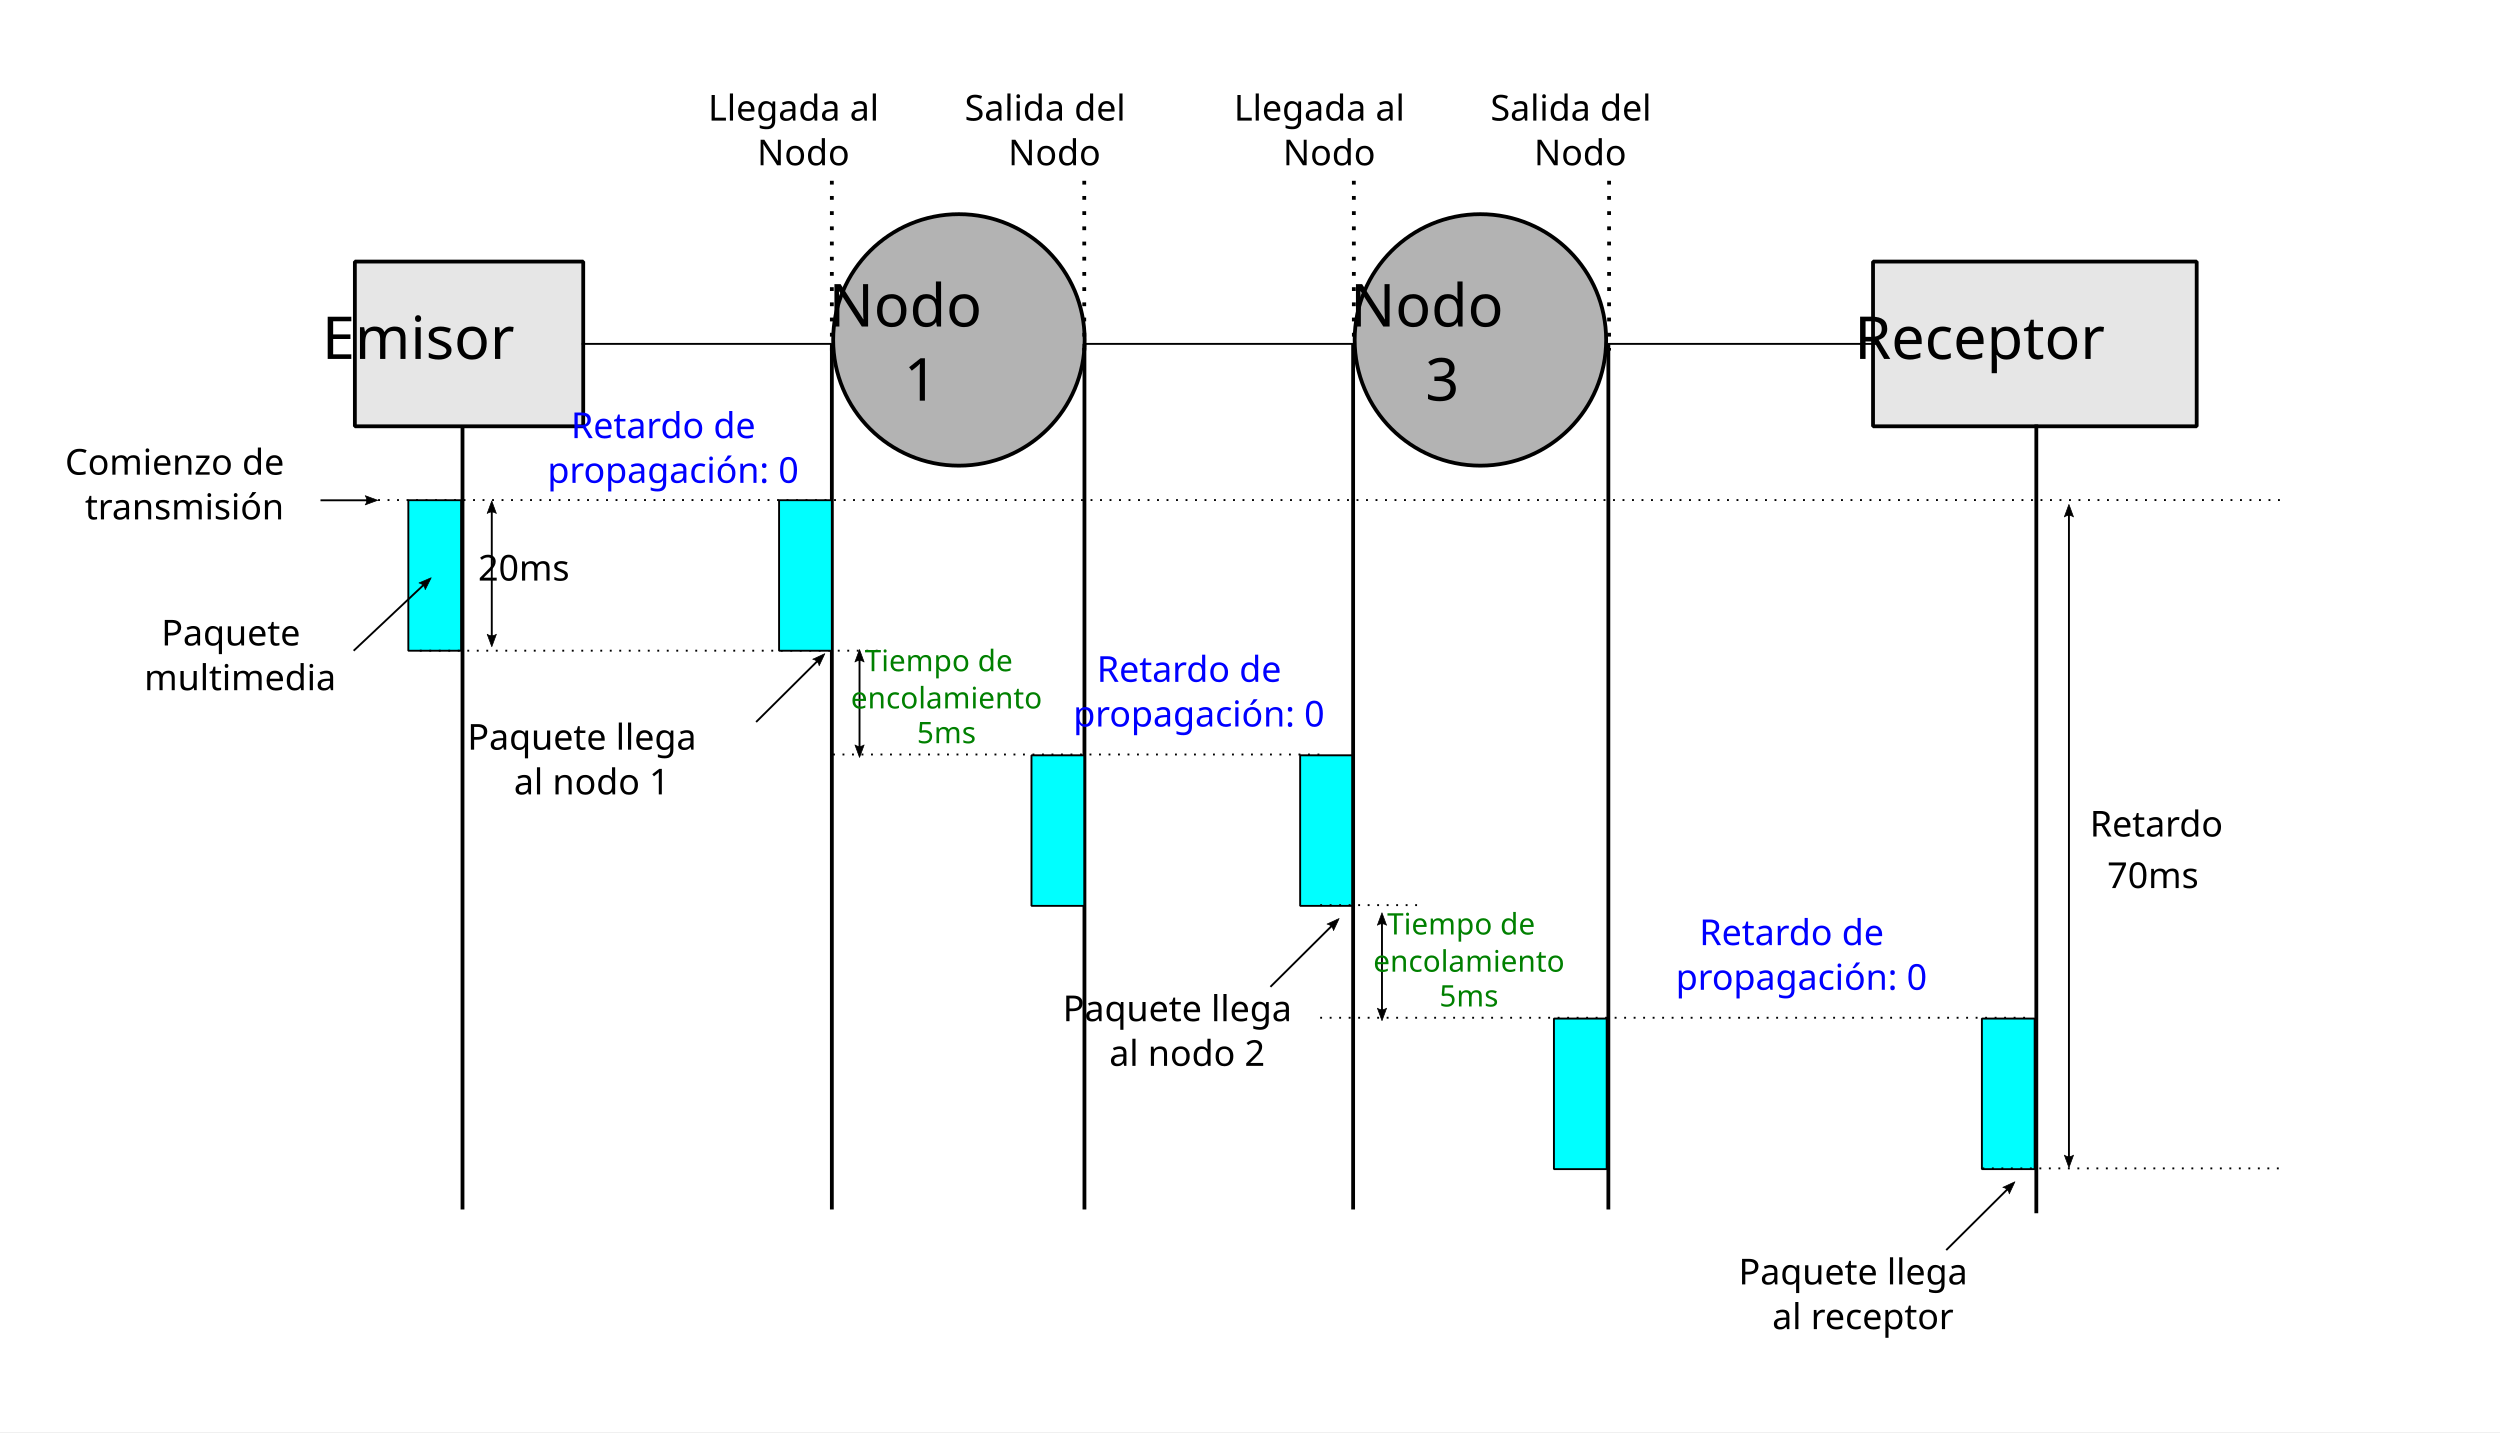
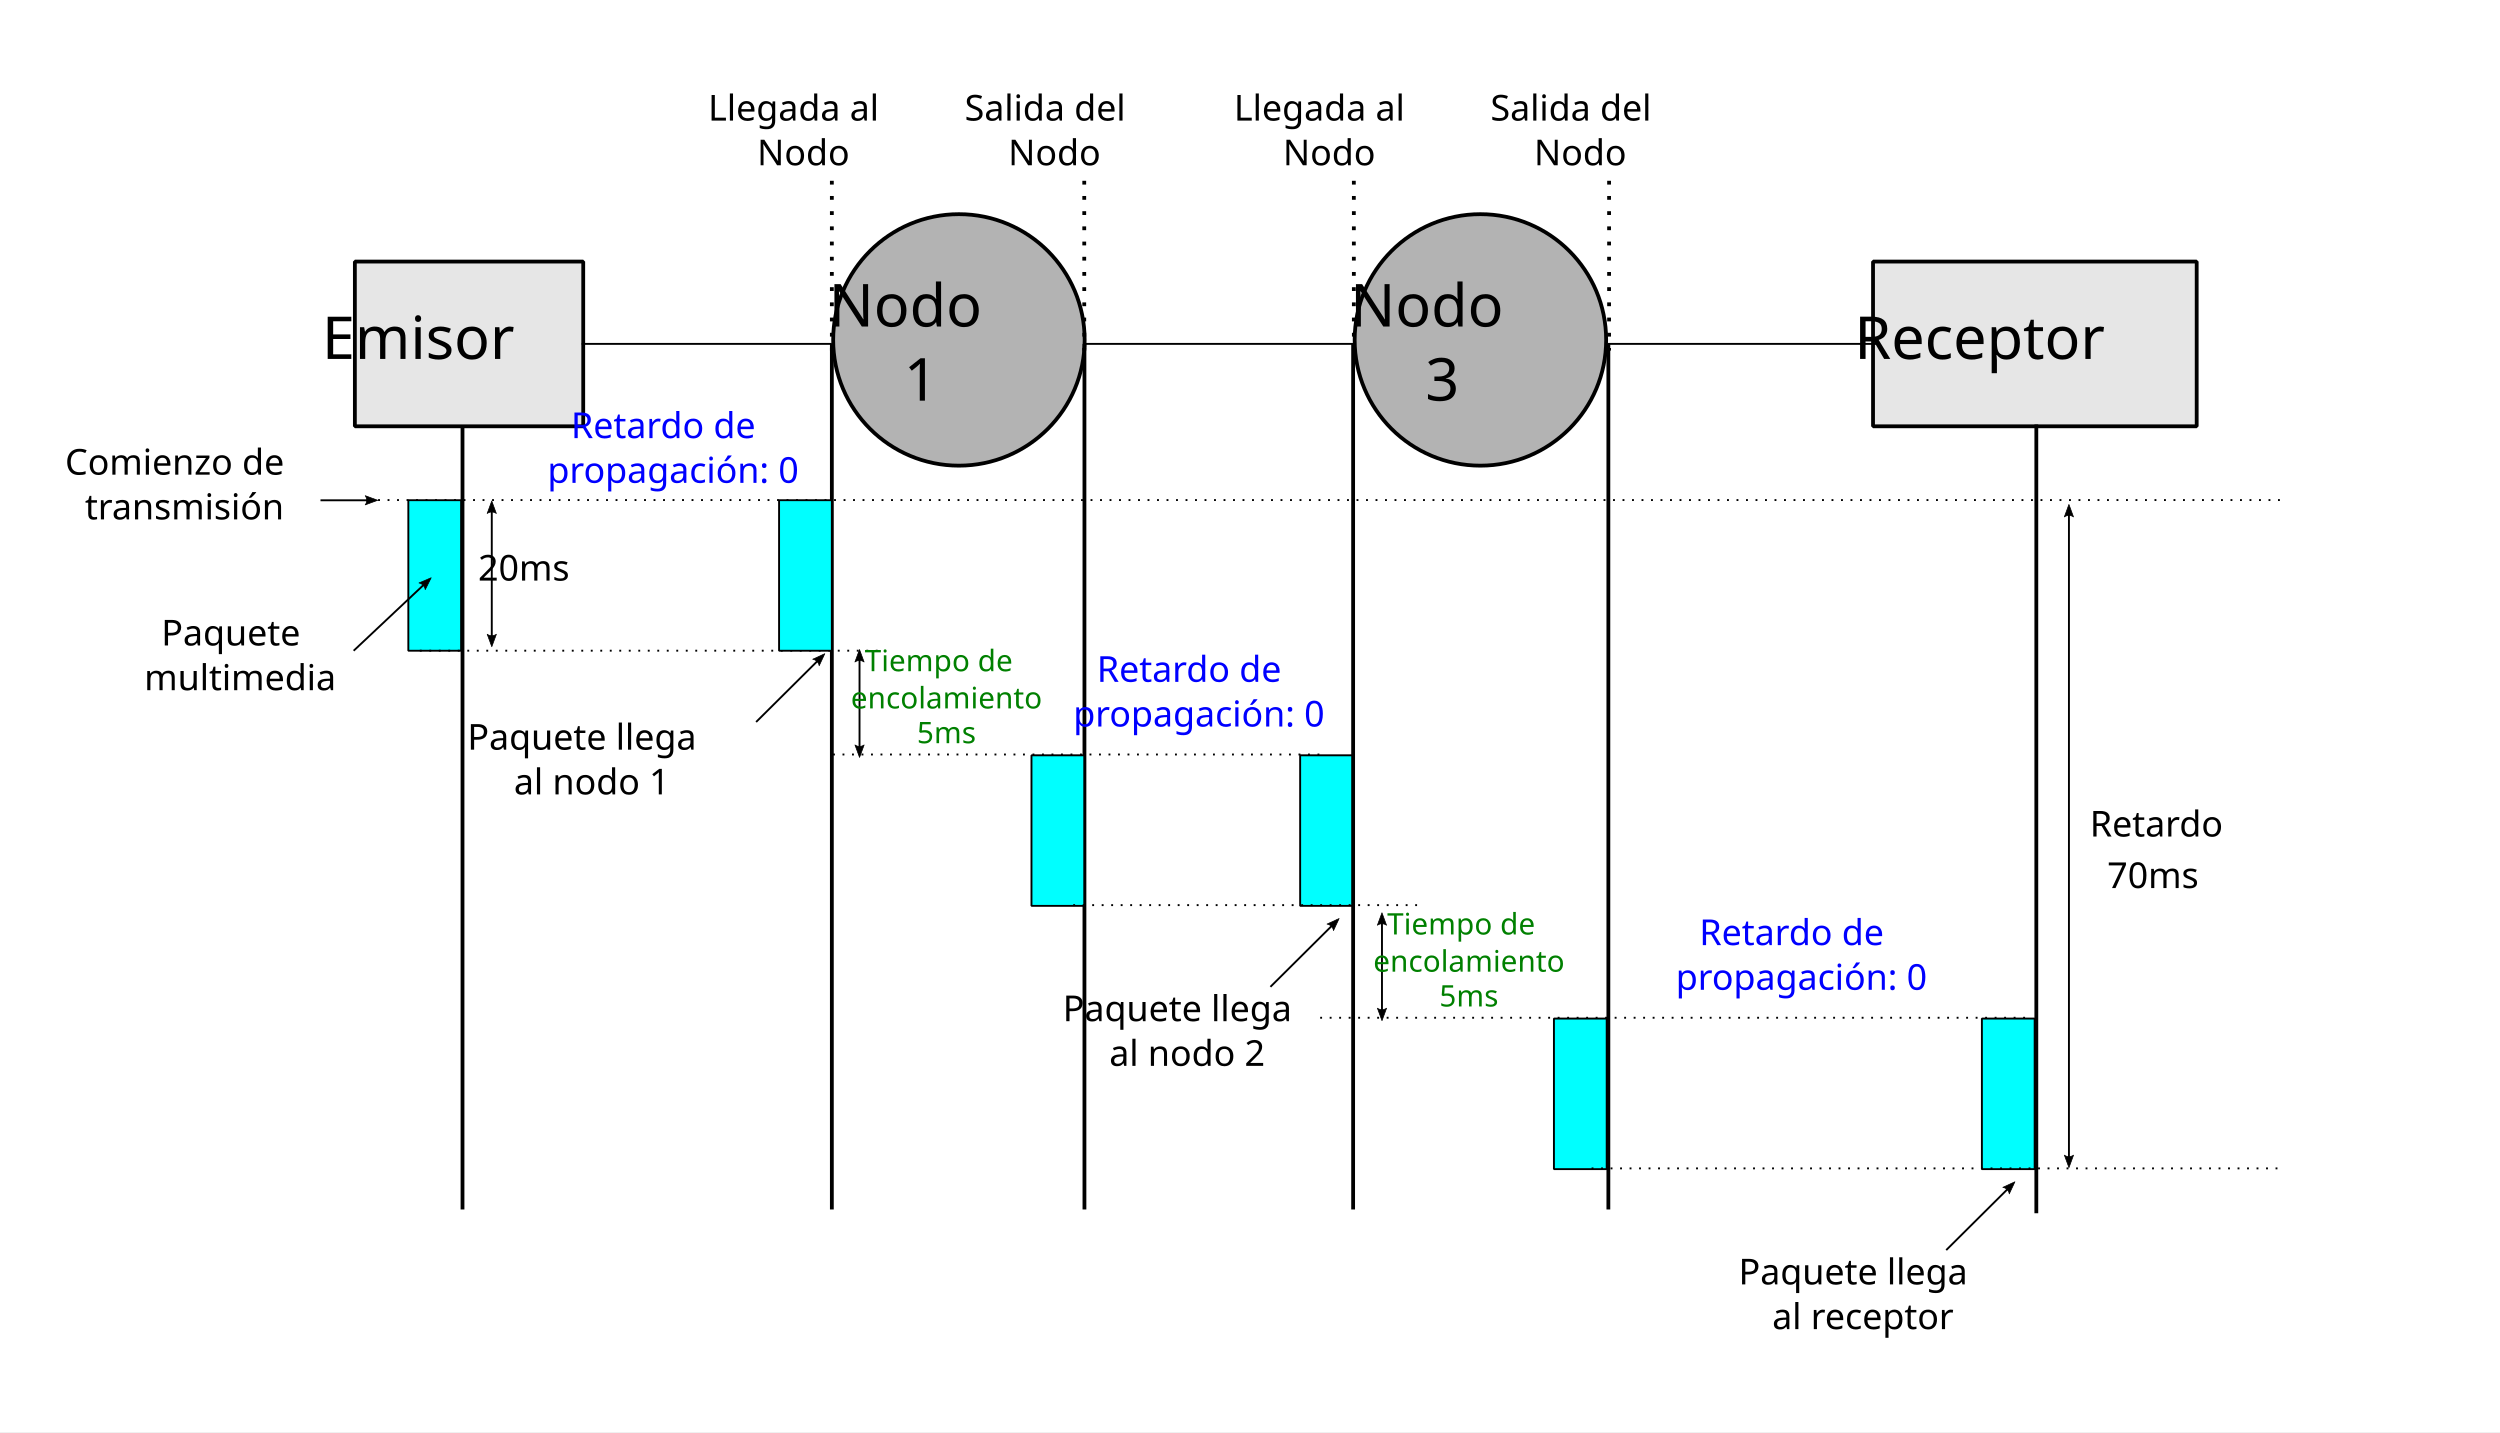
<svg xmlns="http://www.w3.org/2000/svg" width="348.17mm" height="199.435mm" viewBox="0 0 348.17 199.435" version="1.1" id="svg8">
  <defs id="defs2">
    <marker orient="auto" refY="0" refX="0" id="Arrow2Mstart" style="overflow:visible">
      <path id="path1102" style="fill:#000000;fill-opacity:1;fill-rule:evenodd;stroke:#000000;stroke-width:0.625;stroke-linejoin:round;stroke-opacity:1" d="M 8.719,4.034 -2.207,0.016 8.719,-4.002 c -1.745,2.372 -1.735,5.617 -6e-7,8.035 z" transform="scale(0.6)" />
    </marker>
    <marker orient="auto" refY="0" refX="0" id="Arrow1Mstart" style="overflow:visible">
      <path id="path1084" d="M 0,0 5,-5 -12.5,0 5,5 Z" style="fill:#000000;fill-opacity:1;fill-rule:evenodd;stroke:#000000;stroke-width:1pt;stroke-opacity:1" transform="matrix(0.4,0,0,0.4,4,0)" />
    </marker>
    <marker orient="auto" refY="0" refX="0" id="Arrow2Mend" style="overflow:visible">
      <path id="path1105" style="fill:#000000;fill-opacity:1;fill-rule:evenodd;stroke:#000000;stroke-width:0.625;stroke-linejoin:round;stroke-opacity:1" d="M 8.719,4.034 -2.207,0.016 8.719,-4.002 c -1.745,2.372 -1.735,5.617 -6e-7,8.035 z" transform="scale(-0.6)" />
    </marker>
    <marker orient="auto" refY="0" refX="0" id="Arrow2Mend-9" style="overflow:visible">
      <path id="path1105-2" style="fill:#000000;fill-opacity:1;fill-rule:evenodd;stroke:#000000;stroke-width:0.625;stroke-linejoin:round;stroke-opacity:1" d="M 8.719,4.034 -2.207,0.016 8.719,-4.002 c -1.745,2.372 -1.735,5.617 -6e-7,8.035 z" transform="scale(-0.6)" />
    </marker>
    <marker orient="auto" refY="0" refX="0" id="Arrow2Mend-2" style="overflow:visible">
      <path id="path1105-8" style="fill:#000000;fill-opacity:1;fill-rule:evenodd;stroke:#000000;stroke-width:0.625;stroke-linejoin:round;stroke-opacity:1" d="M 8.719,4.034 -2.207,0.016 8.719,-4.002 c -1.745,2.372 -1.735,5.617 -6e-7,8.035 z" transform="scale(-0.6)" />
    </marker>
    <marker orient="auto" refY="0" refX="0" id="Arrow2Mend-2-0" style="overflow:visible">
      <path id="path1105-8-6" style="fill:#000000;fill-opacity:1;fill-rule:evenodd;stroke:#000000;stroke-width:0.625;stroke-linejoin:round;stroke-opacity:1" d="M 8.719,4.034 -2.207,0.016 8.719,-4.002 c -1.745,2.372 -1.735,5.617 -6e-7,8.035 z" transform="scale(-0.6)" />
    </marker>
    <marker orient="auto" refY="0" refX="0" id="Arrow2Mstart-6" style="overflow:visible">
      <path id="path1102-1" style="fill:#000000;fill-opacity:1;fill-rule:evenodd;stroke:#000000;stroke-width:0.625;stroke-linejoin:round;stroke-opacity:1" d="M 8.719,4.034 -2.207,0.016 8.719,-4.002 c -1.745,2.372 -1.735,5.617 -6e-7,8.035 z" transform="scale(0.6)" />
    </marker>
    <marker orient="auto" refY="0" refX="0" id="Arrow2Mend-9-5" style="overflow:visible">
      <path id="path1105-2-5" style="fill:#000000;fill-opacity:1;fill-rule:evenodd;stroke:#000000;stroke-width:0.625;stroke-linejoin:round;stroke-opacity:1" d="M 8.719,4.034 -2.207,0.016 8.719,-4.002 c -1.745,2.372 -1.735,5.617 -6e-7,8.035 z" transform="scale(-0.6)" />
    </marker>
    <marker orient="auto" refY="0" refX="0" id="Arrow2Mend-2-0-0" style="overflow:visible">
      <path id="path1105-8-6-7" style="fill:#000000;fill-opacity:1;fill-rule:evenodd;stroke:#000000;stroke-width:0.625;stroke-linejoin:round;stroke-opacity:1" d="M 8.719,4.034 -2.207,0.016 8.719,-4.002 c -1.745,2.372 -1.735,5.617 -6e-7,8.035 z" transform="scale(-0.6)" />
    </marker>
    <marker orient="auto" refY="0" refX="0" id="Arrow2Mstart-6-6" style="overflow:visible">
      <path id="path1102-1-8" style="fill:#000000;fill-opacity:1;fill-rule:evenodd;stroke:#000000;stroke-width:0.625;stroke-linejoin:round;stroke-opacity:1" d="M 8.719,4.034 -2.207,0.016 8.719,-4.002 c -1.745,2.372 -1.735,5.617 -6e-7,8.035 z" transform="scale(0.6)" />
    </marker>
    <marker orient="auto" refY="0" refX="0" id="Arrow2Mend-9-5-8" style="overflow:visible">
      <path id="path1105-2-5-4" style="fill:#000000;fill-opacity:1;fill-rule:evenodd;stroke:#000000;stroke-width:0.625;stroke-linejoin:round;stroke-opacity:1" d="M 8.719,4.034 -2.207,0.016 8.719,-4.002 c -1.745,2.372 -1.735,5.617 -6e-7,8.035 z" transform="scale(-0.6)" />
    </marker>
    <marker orient="auto" refY="0" refX="0" id="Arrow2Mend-2-0-0-9" style="overflow:visible">
      <path id="path1105-8-6-7-5" style="fill:#000000;fill-opacity:1;fill-rule:evenodd;stroke:#000000;stroke-width:0.625;stroke-linejoin:round;stroke-opacity:1" d="M 8.719,4.034 -2.207,0.016 8.719,-4.002 c -1.745,2.372 -1.735,5.617 -6e-7,8.035 z" transform="scale(-0.6)" />
    </marker>
    <marker orient="auto" refY="0" refX="0" id="Arrow2Mstart-6-9" style="overflow:visible">
      <path id="path1102-1-4" style="fill:#000000;fill-opacity:1;fill-rule:evenodd;stroke:#000000;stroke-width:0.625;stroke-linejoin:round;stroke-opacity:1" d="M 8.719,4.034 -2.207,0.016 8.719,-4.002 c -1.745,2.372 -1.735,5.617 -6e-7,8.035 z" transform="scale(0.6)" />
    </marker>
    <marker orient="auto" refY="0" refX="0" id="Arrow2Mend-9-5-9" style="overflow:visible">
      <path id="path1105-2-5-0" style="fill:#000000;fill-opacity:1;fill-rule:evenodd;stroke:#000000;stroke-width:0.625;stroke-linejoin:round;stroke-opacity:1" d="M 8.719,4.034 -2.207,0.016 8.719,-4.002 c -1.745,2.372 -1.735,5.617 -6e-7,8.035 z" transform="scale(-0.6)" />
    </marker>
  </defs>
  <g id="layer2" transform="translate(3.741772,-5.408946)">
    <rect style="opacity:1;fill:#ffffff;fill-opacity:1;stroke:none;stroke-width:0.529;stroke-linecap:round;stroke-linejoin:bevel;stroke-miterlimit:4;stroke-dasharray:none;stroke-dashoffset:0;stroke-opacity:1" id="rect1014" width="348.17" height="199.435" x="-3.742" y="5.409" />
  </g>
  <g id="layer1" transform="translate(3.741772,-5.408946)">
    <g id="g862" transform="matrix(1.950743,0,0,1.950743,-31.30398,-6.24852)" style="stroke-width:0.513">
      <rect ry="0" y="24.652" x="39.464" height="11.76" width="16.303" id="rect837" style="opacity:1;fill:#e6e6e6;fill-opacity:1;stroke:#000000;stroke-width:0.271;stroke-linecap:round;stroke-linejoin:bevel;stroke-miterlimit:4;stroke-dasharray:none;stroke-dashoffset:0;stroke-opacity:1" />
      <text id="text817" y="31.601" x="47.841" style="font-style:normal;font-variant:normal;font-weight:normal;font-stretch:normal;font-size:4.233px;line-height:1.25;font-family:ubuntu;-inkscape-font-specification:ubuntu;text-align:center;letter-spacing:0px;word-spacing:0px;text-anchor:middle;fill:#000000;fill-opacity:1;stroke:none;stroke-width:0.136" xml:space="preserve">
        <tspan style="stroke-width:0.136" y="31.601" x="47.841" id="tspan815">Emisor</tspan>
      </text>
    </g>
    <g id="g857" transform="matrix(1.950743,0,0,1.950743,78.7432,-6.248536)" style="stroke-width:0.513">
      <rect ry="0" y="24.652" x="91.436" height="11.76" width="23.107" id="rect837-7" style="opacity:1;fill:#e6e6e6;fill-opacity:1;stroke:#000000;stroke-width:0.271;stroke-linecap:round;stroke-linejoin:bevel;stroke-miterlimit:4;stroke-dasharray:none;stroke-dashoffset:0;stroke-opacity:1" />
      <text id="text817-3" y="31.601" x="102.899" style="font-style:normal;font-variant:normal;font-weight:normal;font-stretch:normal;font-size:4.233px;line-height:1.25;font-family:ubuntu;-inkscape-font-specification:ubuntu;text-align:center;letter-spacing:0px;word-spacing:0px;text-anchor:middle;fill:#000000;fill-opacity:1;stroke:none;stroke-width:0.136" xml:space="preserve">
        <tspan style="stroke-width:0.136" y="31.601" x="102.899" id="tspan815-6">Receptor</tspan>
      </text>
    </g>
    <circle style="opacity:1;fill:#b3b3b3;fill-opacity:1;stroke:#000000;stroke-width:0.529;stroke-linecap:round;stroke-linejoin:bevel;stroke-miterlimit:4;stroke-dasharray:none;stroke-dashoffset:0;stroke-opacity:1" id="path883" cx="129.804" cy="52.748" r="17.512" />
    <text xml:space="preserve" style="font-style:normal;font-variant:normal;font-weight:normal;font-stretch:normal;font-size:8.258px;line-height:1.25;font-family:ubuntu;-inkscape-font-specification:ubuntu;text-align:center;letter-spacing:0px;word-spacing:0px;text-anchor:middle;fill:#000000;fill-opacity:1;stroke:none;stroke-width:0.265" x="129.863" y="50.884" id="text817-5">
      <tspan id="tspan815-62" x="129.863" y="50.884" style="stroke-width:0.265">Nodo</tspan>
      <tspan x="129.863" y="61.206" style="stroke-width:0.265" id="tspan912">1</tspan>
    </text>
    <circle style="opacity:1;fill:#b3b3b3;fill-opacity:1;stroke:#000000;stroke-width:0.529;stroke-linecap:round;stroke-linejoin:bevel;stroke-miterlimit:4;stroke-dasharray:none;stroke-dashoffset:0;stroke-opacity:1" id="path883-9" cx="202.431" cy="52.748" r="17.512" />
    <text xml:space="preserve" style="font-style:normal;font-variant:normal;font-weight:normal;font-stretch:normal;font-size:8.258px;line-height:1.25;font-family:ubuntu;-inkscape-font-specification:ubuntu;text-align:center;letter-spacing:0px;word-spacing:0px;text-anchor:middle;fill:#000000;fill-opacity:1;stroke:none;stroke-width:0.265" x="202.49" y="50.884" id="text817-5-1">
      <tspan id="tspan815-62-2" x="202.49" y="50.884" style="stroke-width:0.265">Nodo</tspan>
      <tspan x="202.49" y="61.206" style="stroke-width:0.265" id="tspan912-7">3</tspan>
    </text>
    <path style="fill:none;stroke:#000000;stroke-width:0.265px;stroke-linecap:butt;stroke-linejoin:miter;stroke-opacity:1" d="M 77.269,53.301 H 112.108" id="path964" />
    <path style="fill:none;stroke:#000000;stroke-width:0.265px;stroke-linecap:butt;stroke-linejoin:miter;stroke-opacity:1" d="m 147.5,53.301 h 37.42" id="path964-0" />
    <path style="fill:none;stroke:#000000;stroke-width:0.265px;stroke-linecap:butt;stroke-linejoin:miter;stroke-opacity:1" d="m 220.127,53.301 h 37.42" id="path964-0-6" />
    <path style="fill:none;stroke:#000000;stroke-width:0.529;stroke-linecap:butt;stroke-linejoin:miter;stroke-miterlimit:4;stroke-dasharray:none;stroke-opacity:1" d="M 60.67,64.638 V 173.85" id="path1035" />
    <rect style="opacity:1;fill:#00ffff;fill-opacity:1;stroke:#000000;stroke-width:0.265;stroke-linecap:round;stroke-linejoin:bevel;stroke-miterlimit:4;stroke-dasharray:none;stroke-dashoffset:0;stroke-opacity:1" id="rect1037" width="7.349" height="20.968" x="53.126" y="75.069" />
    <path style="fill:none;stroke:#000000;stroke-width:0.265;stroke-linecap:butt;stroke-linejoin:miter;stroke-miterlimit:4;stroke-dasharray:0.265, 1.058;stroke-dashoffset:0;stroke-opacity:1" d="M 48.91,75.051 H 314.395" id="path1049" />
    <text xml:space="preserve" style="font-style:normal;font-variant:normal;font-weight:normal;font-stretch:normal;font-size:4.981px;line-height:1.25;font-family:ubuntu;-inkscape-font-specification:ubuntu;text-align:center;letter-spacing:0px;word-spacing:0px;text-anchor:middle;fill:#000000;fill-opacity:1;stroke:none;stroke-width:0.265" x="25.186" y="71.52" id="text817-5-6">
      <tspan x="25.76" y="71.52" style="stroke-width:0.265" id="tspan912-8">Comienzo de </tspan>
      <tspan x="25.186" y="77.746" style="stroke-width:0.265" id="tspan1074">transmisión</tspan>
    </text>
    <path style="fill:none;stroke:#000000;stroke-width:0.265px;stroke-linecap:butt;stroke-linejoin:miter;stroke-opacity:1;marker-end:url(#Arrow2Mend)" d="m 40.892,75.084 h 7.617" id="path1076" />
    <path style="fill:none;stroke:#000000;stroke-width:0.265;stroke-linecap:butt;stroke-linejoin:miter;stroke-miterlimit:4;stroke-dasharray:0.265, 1.058;stroke-dashoffset:0;stroke-opacity:1" d="M 54.722,96.029 H 118.982" id="path1049-7" />
    <path style="fill:none;stroke:#000000;stroke-width:0.265px;stroke-linecap:butt;stroke-linejoin:miter;stroke-opacity:1;marker-start:url(#Arrow2Mstart);marker-end:url(#Arrow2Mend-9)" d="M 64.747,95.126 V 75.536" id="path1076-0" />
    <text xml:space="preserve" style="font-style:normal;font-variant:normal;font-weight:normal;font-stretch:normal;font-size:4.981px;line-height:1.25;font-family:ubuntu;-inkscape-font-specification:ubuntu;text-align:center;letter-spacing:0px;word-spacing:0px;text-anchor:middle;fill:#000000;fill-opacity:1;stroke:none;stroke-width:0.265" x="72.447" y="86.27" id="text817-5-6-2">
      <tspan x="72.447" y="86.27" style="stroke-width:0.265" id="tspan1074-7">20ms</tspan>
    </text>
    <text xml:space="preserve" style="font-style:normal;font-variant:normal;font-weight:normal;font-stretch:normal;font-size:4.981px;line-height:1.25;font-family:ubuntu;-inkscape-font-specification:ubuntu;text-align:center;letter-spacing:0px;word-spacing:0px;text-anchor:middle;fill:#000000;fill-opacity:1;stroke:none;stroke-width:0.265" x="32.937" y="95.307" id="text817-5-6-5">
      <tspan x="32.937" y="95.307" style="stroke-width:0.265" id="tspan912-8-9">Paquete</tspan>
      <tspan x="32.937" y="101.533" style="stroke-width:0.265" id="tspan1074-2">multimedia</tspan>
    </text>
    <path style="fill:none;stroke:#000000;stroke-width:0.265px;stroke-linecap:butt;stroke-linejoin:miter;stroke-opacity:1;marker-end:url(#Arrow2Mend-2)" d="M 45.509,96.036 56.055,86.114" id="path1076-9" />
    <text xml:space="preserve" style="font-style:normal;font-variant:normal;font-weight:normal;font-stretch:normal;font-size:4.981px;line-height:1.25;font-family:ubuntu;-inkscape-font-specification:ubuntu;text-align:center;letter-spacing:0px;word-spacing:0px;text-anchor:middle;fill:#000000;fill-opacity:1;stroke:none;stroke-width:0.265" x="111.379" y="22.203" id="text817-5-6-7">
      <tspan x="111.953" y="22.203" style="stroke-width:0.265" id="tspan1074-6">Llegada al </tspan>
      <tspan x="111.379" y="28.429" style="stroke-width:0.265" id="tspan3068">Nodo</tspan>
    </text>
    <text xml:space="preserve" style="font-style:normal;font-variant:normal;font-weight:normal;font-stretch:normal;font-size:4.981px;line-height:1.25;font-family:ubuntu;-inkscape-font-specification:ubuntu;text-align:center;letter-spacing:0px;word-spacing:0px;text-anchor:middle;fill:#000000;fill-opacity:1;stroke:none;stroke-width:0.265" x="146.342" y="22.203" id="text817-5-6-7-2">
      <tspan x="146.342" y="22.203" style="stroke-width:0.265" id="tspan1074-6-9">Salida del</tspan>
      <tspan x="146.342" y="28.429" style="stroke-width:0.265" id="tspan3068-3">Nodo</tspan>
    </text>
    <path style="fill:none;stroke:#000000;stroke-width:0.529;stroke-linecap:butt;stroke-linejoin:miter;stroke-miterlimit:4;stroke-dasharray:none;stroke-opacity:1" d="M 112.108,53.301 V 173.85" id="path1035-1" />
    <path style="fill:none;stroke:#000000;stroke-width:0.529;stroke-linecap:butt;stroke-linejoin:miter;stroke-miterlimit:4;stroke-dasharray:none;stroke-opacity:1" d="M 147.287,53.301 V 173.85" id="path1035-1-9" />
    <rect style="opacity:1;fill:#00ffff;fill-opacity:1;stroke:#000000;stroke-width:0.265;stroke-linecap:round;stroke-linejoin:bevel;stroke-miterlimit:4;stroke-dasharray:none;stroke-dashoffset:0;stroke-opacity:1" id="rect1037-4" width="7.349" height="20.968" x="104.758" y="75.069" />
    <text xml:space="preserve" style="font-style:normal;font-variant:normal;font-weight:normal;font-stretch:normal;font-size:4.981px;line-height:1.25;font-family:ubuntu;-inkscape-font-specification:ubuntu;text-align:center;letter-spacing:0px;word-spacing:0px;text-anchor:middle;fill:#0000ff;fill-opacity:1;stroke:none;stroke-width:0.265" x="93.236" y="66.426" id="text817-5-6-78">
      <tspan x="93.81" y="66.426" style="fill:#0000ff;stroke-width:0.265" id="tspan1074-5">Retardo de </tspan>
      <tspan x="93.236" y="72.652" style="fill:#0000ff;stroke-width:0.265" id="tspan3178">propagación: 0</tspan>
    </text>
    <text xml:space="preserve" style="font-style:normal;font-variant:normal;font-weight:normal;font-stretch:normal;font-size:4.981px;line-height:1.25;font-family:ubuntu;-inkscape-font-specification:ubuntu;text-align:center;letter-spacing:0px;word-spacing:0px;text-anchor:middle;fill:#000000;fill-opacity:1;stroke:none;stroke-width:0.265" x="81.907" y="109.819" id="text817-5-6-0">
      <tspan x="82.481" y="109.819" style="stroke-width:0.265" id="tspan3201">Paquete llega </tspan>
      <tspan x="81.907" y="116.046" style="stroke-width:0.265" id="tspan1074-61">al nodo 1</tspan>
    </text>
    <path style="fill:none;stroke:#000000;stroke-width:0.265px;stroke-linecap:butt;stroke-linejoin:miter;stroke-opacity:1;marker-end:url(#Arrow2Mend-2-0)" d="m 101.561,105.958 9.318,-9.26" id="path1076-9-3" />
    <rect style="opacity:1;fill:#00ffff;fill-opacity:1;stroke:#000000;stroke-width:0.265;stroke-linecap:round;stroke-linejoin:bevel;stroke-miterlimit:4;stroke-dasharray:none;stroke-dashoffset:0;stroke-opacity:1" id="rect1037-4-2" width="7.349" height="20.968" x="139.91" y="110.598" />
    <path style="fill:none;stroke:#000000;stroke-width:0.265;stroke-linecap:butt;stroke-linejoin:miter;stroke-miterlimit:4;stroke-dasharray:0.265, 1.058;stroke-dashoffset:0;stroke-opacity:1" d="m 112.269,110.486 h 67.857" id="path1049-7-0" />
    <path style="fill:none;stroke:#000000;stroke-width:0.265px;stroke-linecap:butt;stroke-linejoin:miter;stroke-opacity:1;marker-start:url(#Arrow2Mstart-6);marker-end:url(#Arrow2Mend-9-5)" d="M 115.963,110.541 V 96.218" id="path1076-0-4" />
    <text xml:space="preserve" style="font-style:normal;font-variant:normal;font-weight:normal;font-stretch:normal;font-size:4.147px;line-height:1.25;font-family:ubuntu;-inkscape-font-specification:ubuntu;text-align:center;letter-spacing:0px;word-spacing:0px;text-anchor:middle;fill:#008000;fill-opacity:1;stroke:none;stroke-width:0.265" x="130.766" y="98.887" id="text817-5-6-7-2-7">
      <tspan x="130.766" y="98.887" style="fill:#008000;stroke-width:0.265" id="tspan1074-6-9-6">Tiempo de</tspan>
      <tspan x="130.766" y="104.071" style="fill:#008000;stroke-width:0.265" id="tspan3068-3-5">encolamiento</tspan>
    </text>
    <text xml:space="preserve" style="font-style:normal;font-variant:normal;font-weight:normal;font-stretch:normal;font-size:4.147px;line-height:1.25;font-family:ubuntu;-inkscape-font-specification:ubuntu;text-align:center;letter-spacing:0px;word-spacing:0px;text-anchor:middle;fill:#008000;fill-opacity:1;stroke:none;stroke-width:0.265" x="130.766" y="108.91" id="text817-5-6-7-2-7-6">
      <tspan x="130.766" y="108.91" style="fill:#008000;stroke-width:0.265" id="tspan3068-3-5-3">5ms</tspan>
    </text>
    <text xml:space="preserve" style="font-style:normal;font-variant:normal;font-weight:normal;font-stretch:normal;font-size:4.981px;line-height:1.25;font-family:ubuntu;-inkscape-font-specification:ubuntu;text-align:center;letter-spacing:0px;word-spacing:0px;text-anchor:middle;fill:#000000;fill-opacity:1;stroke:none;stroke-width:0.265" x="164.825" y="147.625" id="text817-5-6-0-7">
      <tspan x="165.399" y="147.625" style="stroke-width:0.265" id="tspan3201-4">Paquete llega </tspan>
      <tspan x="164.825" y="153.852" style="stroke-width:0.265" id="tspan1074-61-5">al nodo 2</tspan>
    </text>
    <rect style="opacity:1;fill:#00ffff;fill-opacity:1;stroke:#000000;stroke-width:0.265;stroke-linecap:round;stroke-linejoin:bevel;stroke-miterlimit:4;stroke-dasharray:none;stroke-dashoffset:0;stroke-opacity:1" id="rect1037-4-2-2" width="7.349" height="20.968" x="177.328" y="110.598" />
    <path style="fill:none;stroke:#000000;stroke-width:0.529;stroke-linecap:butt;stroke-linejoin:miter;stroke-miterlimit:4;stroke-dasharray:none;stroke-opacity:1" d="M 184.705,53.301 V 173.85" id="path1035-1-9-5" />
    <path style="fill:none;stroke:#000000;stroke-width:0.529;stroke-linecap:butt;stroke-linejoin:miter;stroke-miterlimit:4;stroke-dasharray:none;stroke-opacity:1" d="M 220.252,53.301 V 173.85" id="path1035-1-9-5-4" />
    <path style="fill:none;stroke:#000000;stroke-width:0.529;stroke-linecap:butt;stroke-linejoin:miter;stroke-miterlimit:4;stroke-dasharray:none;stroke-opacity:1" d="M 279.853,64.527 V 174.375" id="path1035-1-9-5-4-7" />
    <text xml:space="preserve" style="font-style:normal;font-variant:normal;font-weight:normal;font-stretch:normal;font-size:4.981px;line-height:1.25;font-family:ubuntu;-inkscape-font-specification:ubuntu;text-align:center;letter-spacing:0px;word-spacing:0px;text-anchor:middle;fill:#0000ff;fill-opacity:1;stroke:none;stroke-width:0.265" x="166.468" y="100.369" id="text817-5-6-78-4">
      <tspan x="167.042" y="100.369" style="fill:#0000ff;stroke-width:0.265" id="tspan1074-5-4">Retardo de </tspan>
      <tspan x="166.468" y="106.596" style="fill:#0000ff;stroke-width:0.265" id="tspan3178-3">propagación: 0</tspan>
    </text>
    <path style="fill:none;stroke:#000000;stroke-width:0.265px;stroke-linecap:butt;stroke-linejoin:miter;stroke-opacity:1;marker-end:url(#Arrow2Mend-2-0-0)" d="m 173.189,142.841 9.318,-9.26" id="path1076-9-3-8" />
    <rect style="opacity:1;fill:#00ffff;fill-opacity:1;stroke:#000000;stroke-width:0.265;stroke-linecap:round;stroke-linejoin:bevel;stroke-miterlimit:4;stroke-dasharray:none;stroke-dashoffset:0;stroke-opacity:1" id="rect1037-4-2-3" width="7.349" height="20.968" x="212.671" y="147.262" />
    <path style="fill:none;stroke:#000000;stroke-width:0.265px;stroke-linecap:butt;stroke-linejoin:miter;stroke-opacity:1;marker-start:url(#Arrow2Mstart-6-6);marker-end:url(#Arrow2Mend-9-5-8)" d="m 188.723,147.205 v -14.324" id="path1076-0-4-1" />
    <text xml:space="preserve" style="font-style:normal;font-variant:normal;font-weight:normal;font-stretch:normal;font-size:4.147px;line-height:1.25;font-family:ubuntu;-inkscape-font-specification:ubuntu;text-align:center;letter-spacing:0px;word-spacing:0px;text-anchor:middle;fill:#008000;fill-opacity:1;stroke:none;stroke-width:0.265" x="203.526" y="135.551" id="text817-5-6-7-2-7-4">
      <tspan x="203.526" y="135.551" style="fill:#008000;stroke-width:0.265" id="tspan1074-6-9-6-9">Tiempo de</tspan>
      <tspan x="203.526" y="140.735" style="fill:#008000;stroke-width:0.265" id="tspan3068-3-5-2">encolamiento</tspan>
    </text>
    <text xml:space="preserve" style="font-style:normal;font-variant:normal;font-weight:normal;font-stretch:normal;font-size:4.147px;line-height:1.25;font-family:ubuntu;-inkscape-font-specification:ubuntu;text-align:center;letter-spacing:0px;word-spacing:0px;text-anchor:middle;fill:#008000;fill-opacity:1;stroke:none;stroke-width:0.265" x="203.526" y="145.574" id="text817-5-6-7-2-7-6-0">
      <tspan x="203.526" y="145.574" style="fill:#008000;stroke-width:0.265" id="tspan3068-3-5-3-6">5ms</tspan>
    </text>
-     <path style="fill:none;stroke:#000000;stroke-width:0.265;stroke-linecap:butt;stroke-linejoin:miter;stroke-miterlimit:4;stroke-dasharray:0.265, 1.058;stroke-dashoffset:0;stroke-opacity:1" d="m 180.115,131.464 h 13.618" id="path1049-7-0-8" />
+     <path style="fill:none;stroke:#000000;stroke-width:0.265;stroke-linecap:butt;stroke-linejoin:miter;stroke-miterlimit:4;stroke-dasharray:0.265, 1.058;stroke-dashoffset:0;stroke-opacity:1" d="m 145.719,131.464 h 48.014" id="path1049-7-0-8" />
    <path style="fill:none;stroke:#000000;stroke-width:0.265;stroke-linecap:butt;stroke-linejoin:miter;stroke-miterlimit:4;stroke-dasharray:0.265, 1.058;stroke-dashoffset:0;stroke-opacity:1" d="M 180.115,147.15 H 278.991" id="path1049-7-0-8-9" />
    <rect style="opacity:1;fill:#00ffff;fill-opacity:1;stroke:#000000;stroke-width:0.265;stroke-linecap:round;stroke-linejoin:bevel;stroke-miterlimit:4;stroke-dasharray:none;stroke-dashoffset:0;stroke-opacity:1" id="rect1037-4-2-3-2" width="7.349" height="20.968" x="272.272" y="147.262" />
    <text xml:space="preserve" style="font-style:normal;font-variant:normal;font-weight:normal;font-stretch:normal;font-size:4.981px;line-height:1.25;font-family:ubuntu;-inkscape-font-specification:ubuntu;text-align:center;letter-spacing:0px;word-spacing:0px;text-anchor:middle;fill:#0000ff;fill-opacity:1;stroke:none;stroke-width:0.265" x="250.379" y="137.033" id="text817-5-6-78-4-6">
      <tspan x="250.953" y="137.033" style="fill:#0000ff;stroke-width:0.265" id="tspan1074-5-4-6">Retardo de </tspan>
      <tspan x="250.379" y="143.259" style="fill:#0000ff;stroke-width:0.265" id="tspan3178-3-4">propagación: 0</tspan>
    </text>
    <text xml:space="preserve" style="font-style:normal;font-variant:normal;font-weight:normal;font-stretch:normal;font-size:4.981px;line-height:1.25;font-family:ubuntu;-inkscape-font-specification:ubuntu;text-align:center;letter-spacing:0px;word-spacing:0px;text-anchor:middle;fill:#000000;fill-opacity:1;stroke:none;stroke-width:0.265" x="258.941" y="184.289" id="text817-5-6-0-7-0">
      <tspan x="259.515" y="184.289" style="stroke-width:0.265" id="tspan3201-4-4">Paquete llega </tspan>
      <tspan x="258.941" y="190.516" style="stroke-width:0.265" id="tspan1074-61-5-8">al receptor</tspan>
    </text>
    <path style="fill:none;stroke:#000000;stroke-width:0.265px;stroke-linecap:butt;stroke-linejoin:miter;stroke-opacity:1;marker-end:url(#Arrow2Mend-2-0-0-9)" d="m 267.305,179.505 9.318,-9.26" id="path1076-9-3-8-7" />
    <text xml:space="preserve" style="font-style:normal;font-variant:normal;font-weight:normal;font-stretch:normal;font-size:4.981px;line-height:1.25;font-family:ubuntu;-inkscape-font-specification:ubuntu;text-align:center;letter-spacing:0px;word-spacing:0px;text-anchor:middle;fill:#000000;fill-opacity:1;stroke:none;stroke-width:0.265" x="184.611" y="22.203" id="text817-5-6-7-1">
      <tspan x="185.185" y="22.203" style="stroke-width:0.265" id="tspan1074-6-7">Llegada al </tspan>
      <tspan x="184.611" y="28.429" style="stroke-width:0.265" id="tspan3068-2">Nodo</tspan>
    </text>
    <text xml:space="preserve" style="font-style:normal;font-variant:normal;font-weight:normal;font-stretch:normal;font-size:4.981px;line-height:1.25;font-family:ubuntu;-inkscape-font-specification:ubuntu;text-align:center;letter-spacing:0px;word-spacing:0px;text-anchor:middle;fill:#000000;fill-opacity:1;stroke:none;stroke-width:0.265" x="219.574" y="22.203" id="text817-5-6-7-2-72">
      <tspan x="219.574" y="22.203" style="stroke-width:0.265" id="tspan1074-6-9-2">Salida del</tspan>
      <tspan x="219.574" y="28.429" style="stroke-width:0.265" id="tspan3068-3-6">Nodo</tspan>
    </text>
    <path style="fill:none;stroke:#000000;stroke-width:0.529;stroke-linecap:butt;stroke-linejoin:miter;stroke-miterlimit:4;stroke-dasharray:0.529, 1.588;stroke-dashoffset:0;stroke-opacity:1" d="M 112.108,30.587 V 54.24" id="path1035-1-1" />
    <path style="fill:none;stroke:#000000;stroke-width:0.529;stroke-linecap:butt;stroke-linejoin:miter;stroke-miterlimit:4;stroke-dasharray:0.529, 1.588;stroke-dashoffset:0;stroke-opacity:1" d="M 147.259,30.587 V 54.24" id="path1035-1-1-0" />
    <path style="fill:none;stroke:#000000;stroke-width:0.529;stroke-linecap:butt;stroke-linejoin:miter;stroke-miterlimit:4;stroke-dasharray:0.529, 1.588;stroke-dashoffset:0;stroke-opacity:1" d="M 184.805,30.587 V 54.24" id="path1035-1-1-6" />
    <path style="fill:none;stroke:#000000;stroke-width:0.529;stroke-linecap:butt;stroke-linejoin:miter;stroke-miterlimit:4;stroke-dasharray:0.529, 1.588;stroke-dashoffset:0;stroke-opacity:1" d="M 220.352,30.587 V 54.24" id="path1035-1-1-6-1" />
-     <path style="fill:none;stroke:#000000;stroke-width:0.265;stroke-linecap:butt;stroke-linejoin:miter;stroke-miterlimit:4;stroke-dasharray:0.265, 1.058;stroke-dashoffset:0;stroke-opacity:1" d="m 272.341,168.128 h 41.612" id="path1049-7-0-8-9-5" />
+     <path style="fill:none;stroke:#000000;stroke-width:0.265;stroke-linecap:butt;stroke-linejoin:miter;stroke-miterlimit:4;stroke-dasharray:0.265, 1.058;stroke-dashoffset:0;stroke-opacity:1" d="M 217.913,168.128 H 313.953" id="path1049-7-0-8-9-5" />
    <path style="fill:none;stroke:#000000;stroke-width:0.265px;stroke-linecap:butt;stroke-linejoin:miter;stroke-opacity:1;marker-start:url(#Arrow2Mstart-6-9);marker-end:url(#Arrow2Mend-9-5-9)" d="M 284.395,167.671 V 76.013" id="path1076-0-4-9" />
    <text xml:space="preserve" style="font-style:normal;font-variant:normal;font-weight:normal;font-stretch:normal;font-size:4.981px;line-height:1.25;font-family:ubuntu;-inkscape-font-specification:ubuntu;text-align:center;letter-spacing:0px;word-spacing:0px;text-anchor:middle;fill:#000000;fill-opacity:1;stroke:none;stroke-width:0.265" x="299.811" y="121.914" id="text817-5-6-0-1">
      <tspan x="299.811" y="121.914" style="stroke-width:0.265" id="tspan1074-61-7">Retardo</tspan>
    </text>
    <text xml:space="preserve" style="font-style:normal;font-variant:normal;font-weight:normal;font-stretch:normal;font-size:4.981px;line-height:1.25;font-family:ubuntu;-inkscape-font-specification:ubuntu;text-align:center;letter-spacing:0px;word-spacing:0px;text-anchor:middle;fill:#000000;fill-opacity:1;stroke:none;stroke-width:0.265" x="299.333" y="129.088" id="text817-5-6-2-1">
      <tspan x="299.333" y="129.088" style="stroke-width:0.265" id="tspan1074-7-1">70ms</tspan>
    </text>
  </g>
</svg>
